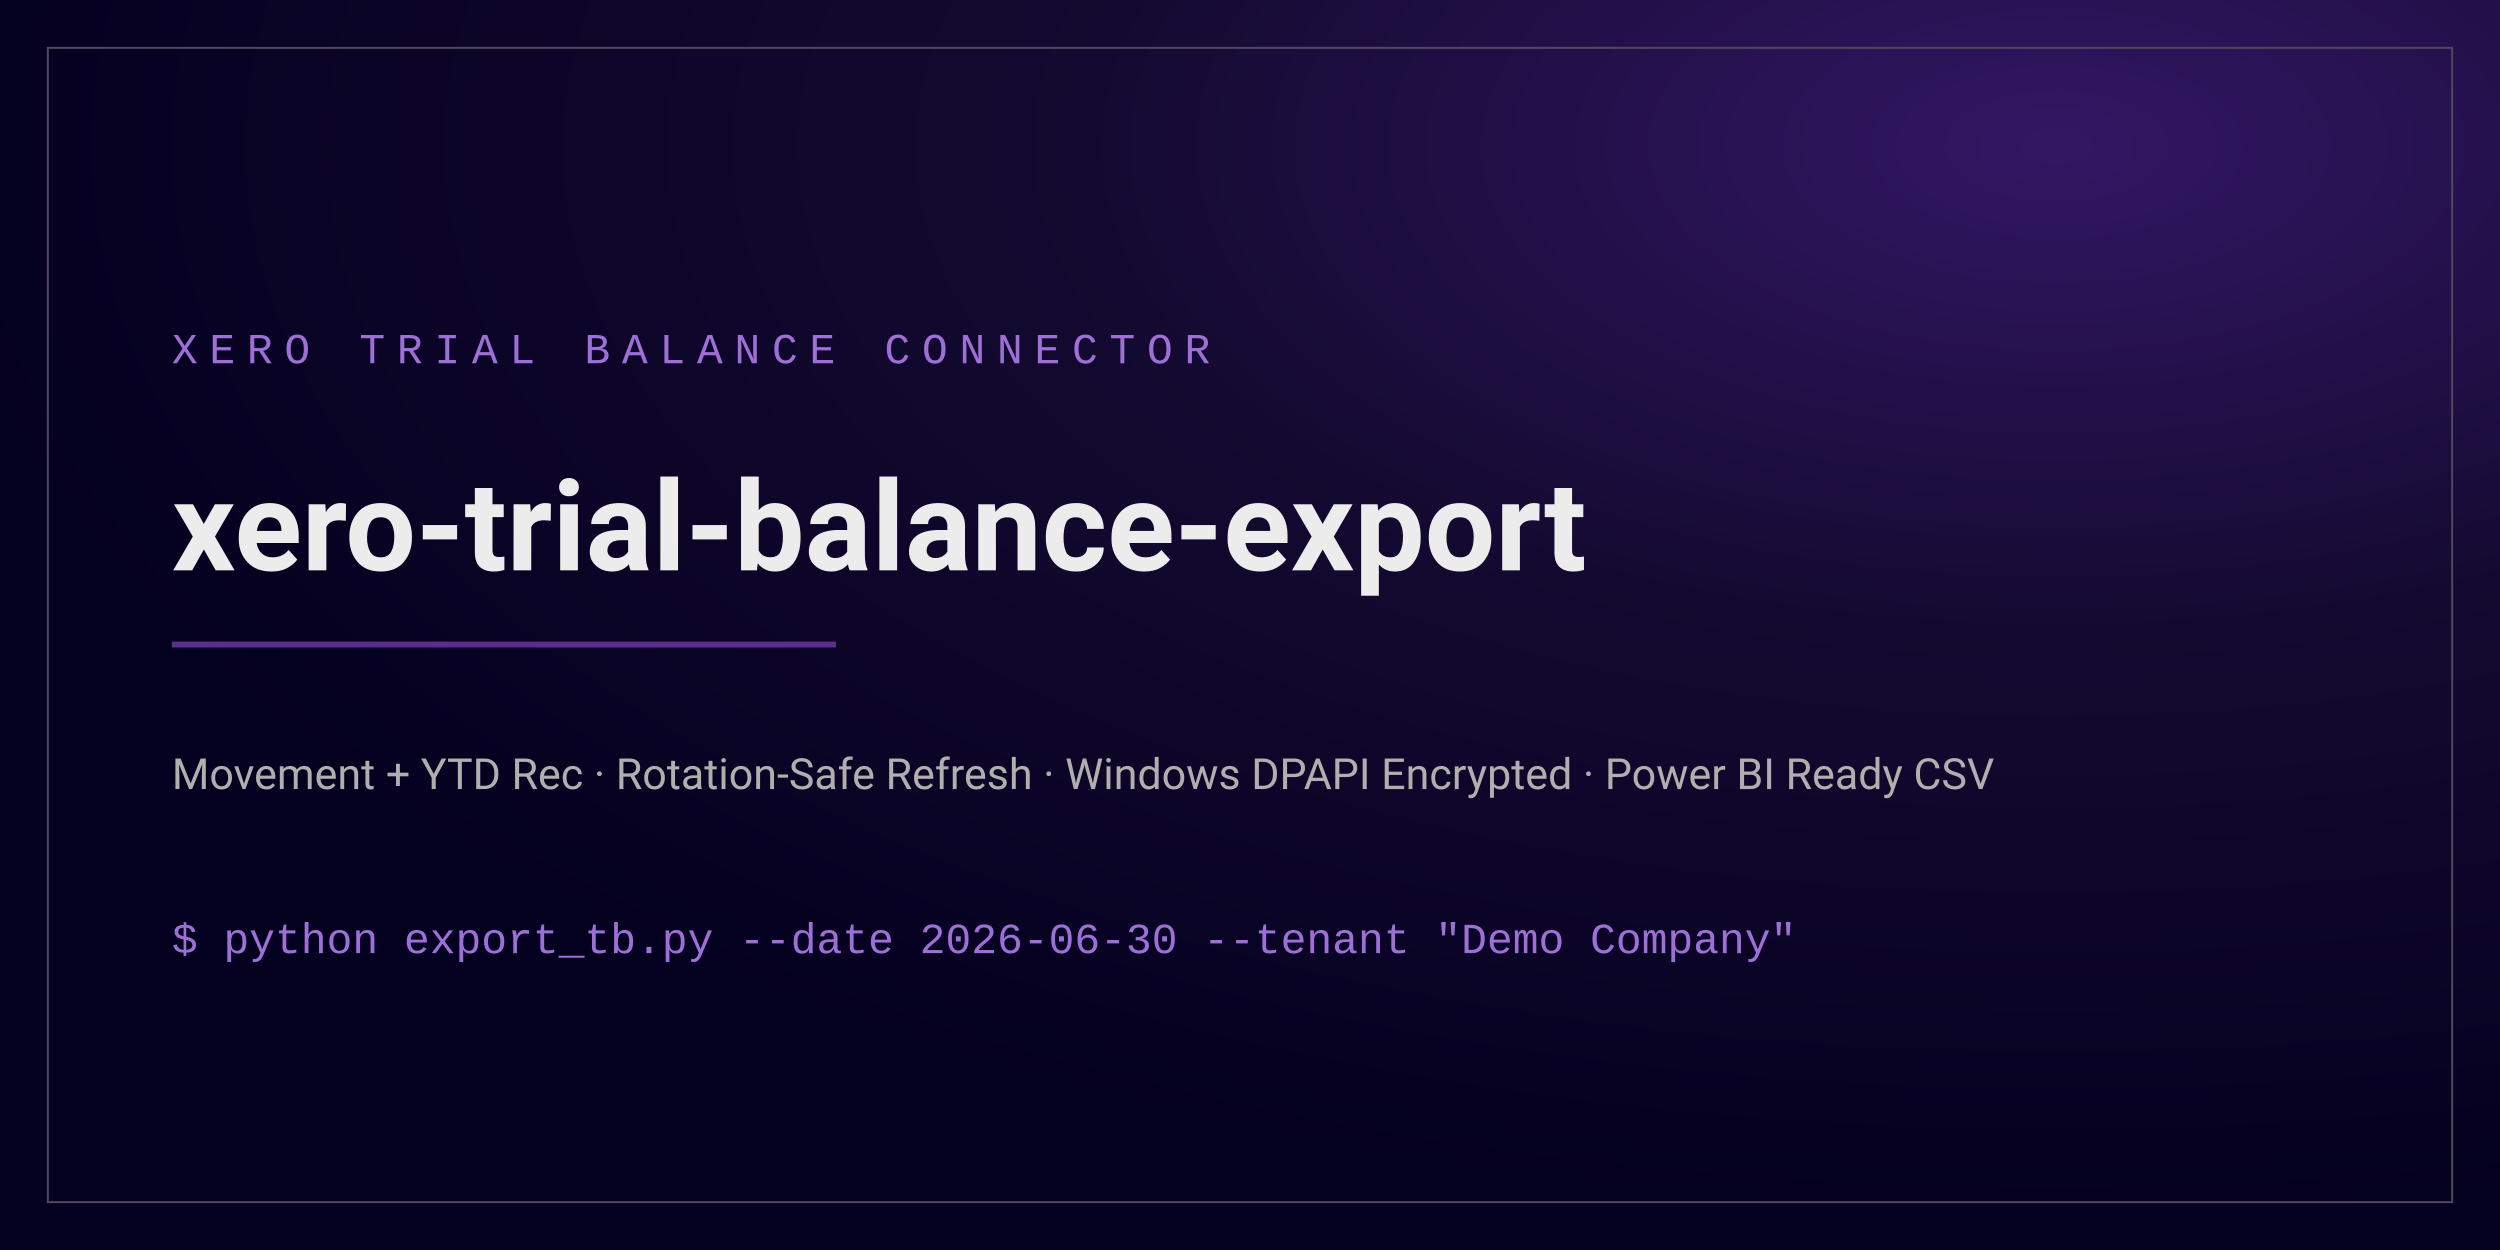
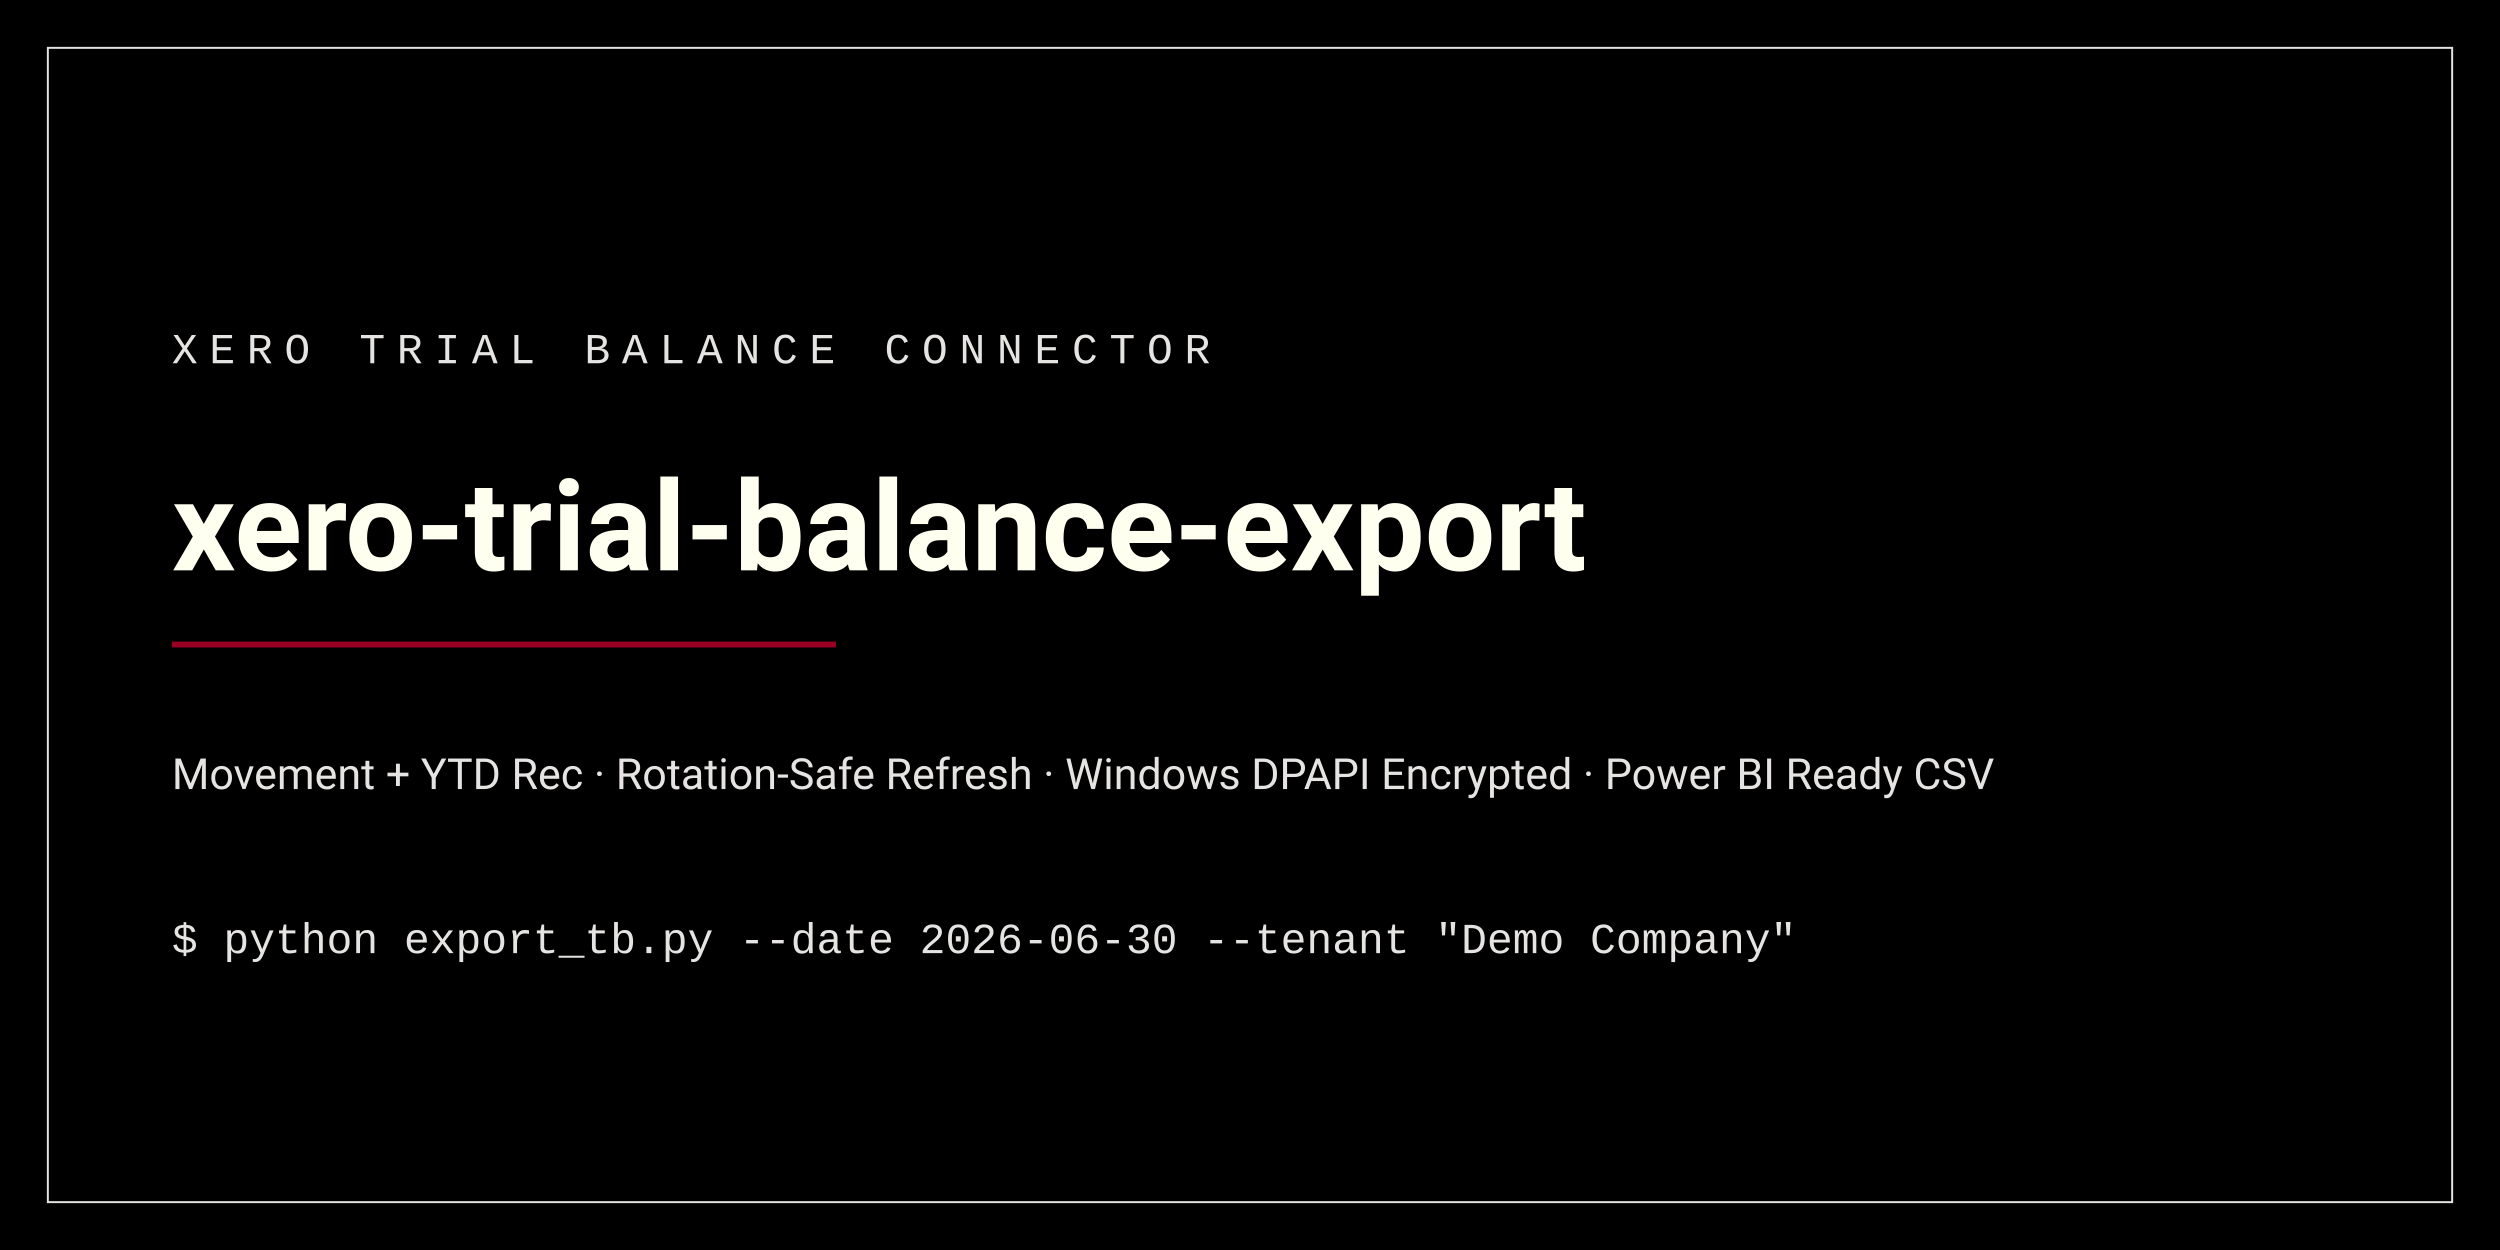
<svg xmlns="http://www.w3.org/2000/svg" viewBox="0 0 1280 640" width="1280" height="640" role="img" aria-label="xero-trial-balance-export, Xero trial balance connector">
-   <defs>
-     <radialGradient id="glow" cx="82%" cy="12%" r="85%">
-       <stop offset="0%" stop-color="#331764" />
-       <stop offset="45%" stop-color="#140A31" />
-       <stop offset="100%" stop-color="#04001F" />
-     </radialGradient>
-   </defs>
-   <rect width="1280" height="640" fill="#04001F" />
-   <rect width="1280" height="640" fill="url(#glow)" />
-   <rect x="24.5" y="24.5" width="1231" height="591" fill="none" stroke="#4F485E" stroke-width="1" />
-   <text x="88" y="186" font-family="Consolas, 'Courier New', monospace" font-size="22" letter-spacing="6" fill="#9F6FD8">XERO TRIAL BALANCE CONNECTOR</text>
-   <text x="88" y="292" font-family="-apple-system, BlinkMacSystemFont, 'Segoe UI', Roboto, Helvetica, Arial, sans-serif" font-size="64" font-weight="700" fill="#ECECEC">xero-trial-balance-export</text>
-   <line x1="88" y1="330" x2="428" y2="330" stroke="#5C2D91" stroke-width="3" />
-   <text x="88" y="404" font-family="-apple-system, BlinkMacSystemFont, 'Segoe UI', Roboto, Helvetica, Arial, sans-serif" font-size="22" fill="#B1AFAD">Movement + YTD Rec · Rotation-Safe Refresh · Windows DPAPI Encrypted · Power BI Ready CSV</text>
-   <text x="88" y="488" font-family="Consolas, 'Courier New', monospace" font-size="22" fill="#9F6FD8">$ python export_tb.py --date 2026-06-30 --tenant "Demo Company"</text>
+   <rect width="1280" height="640" fill="#000000" />
+   <rect x="24.5" y="24.5" width="1231" height="591" fill="none" stroke="#E5E4E2" stroke-width="1" />
+   <text x="88" y="186" font-family="Consolas, 'Courier New', monospace" font-size="22" letter-spacing="6" fill="#E5E4E2">XERO TRIAL BALANCE CONNECTOR</text>
+   <text x="88" y="292" font-family="-apple-system, BlinkMacSystemFont, 'Segoe UI', Roboto, Helvetica, Arial, sans-serif" font-size="64" font-weight="700" fill="#FFFFF0">xero-trial-balance-export</text>
+   <line x1="88" y1="330" x2="428" y2="330" stroke="#990024" stroke-width="3" />
+   <text x="88" y="404" font-family="-apple-system, BlinkMacSystemFont, 'Segoe UI', Roboto, Helvetica, Arial, sans-serif" font-size="22" fill="#E5E4E2">Movement + YTD Rec · Rotation-Safe Refresh · Windows DPAPI Encrypted · Power BI Ready CSV</text>
+   <text x="88" y="488" font-family="Consolas, 'Courier New', monospace" font-size="22" fill="#E5E4E2">$ python export_tb.py --date 2026-06-30 --tenant "Demo Company"</text>
</svg>
